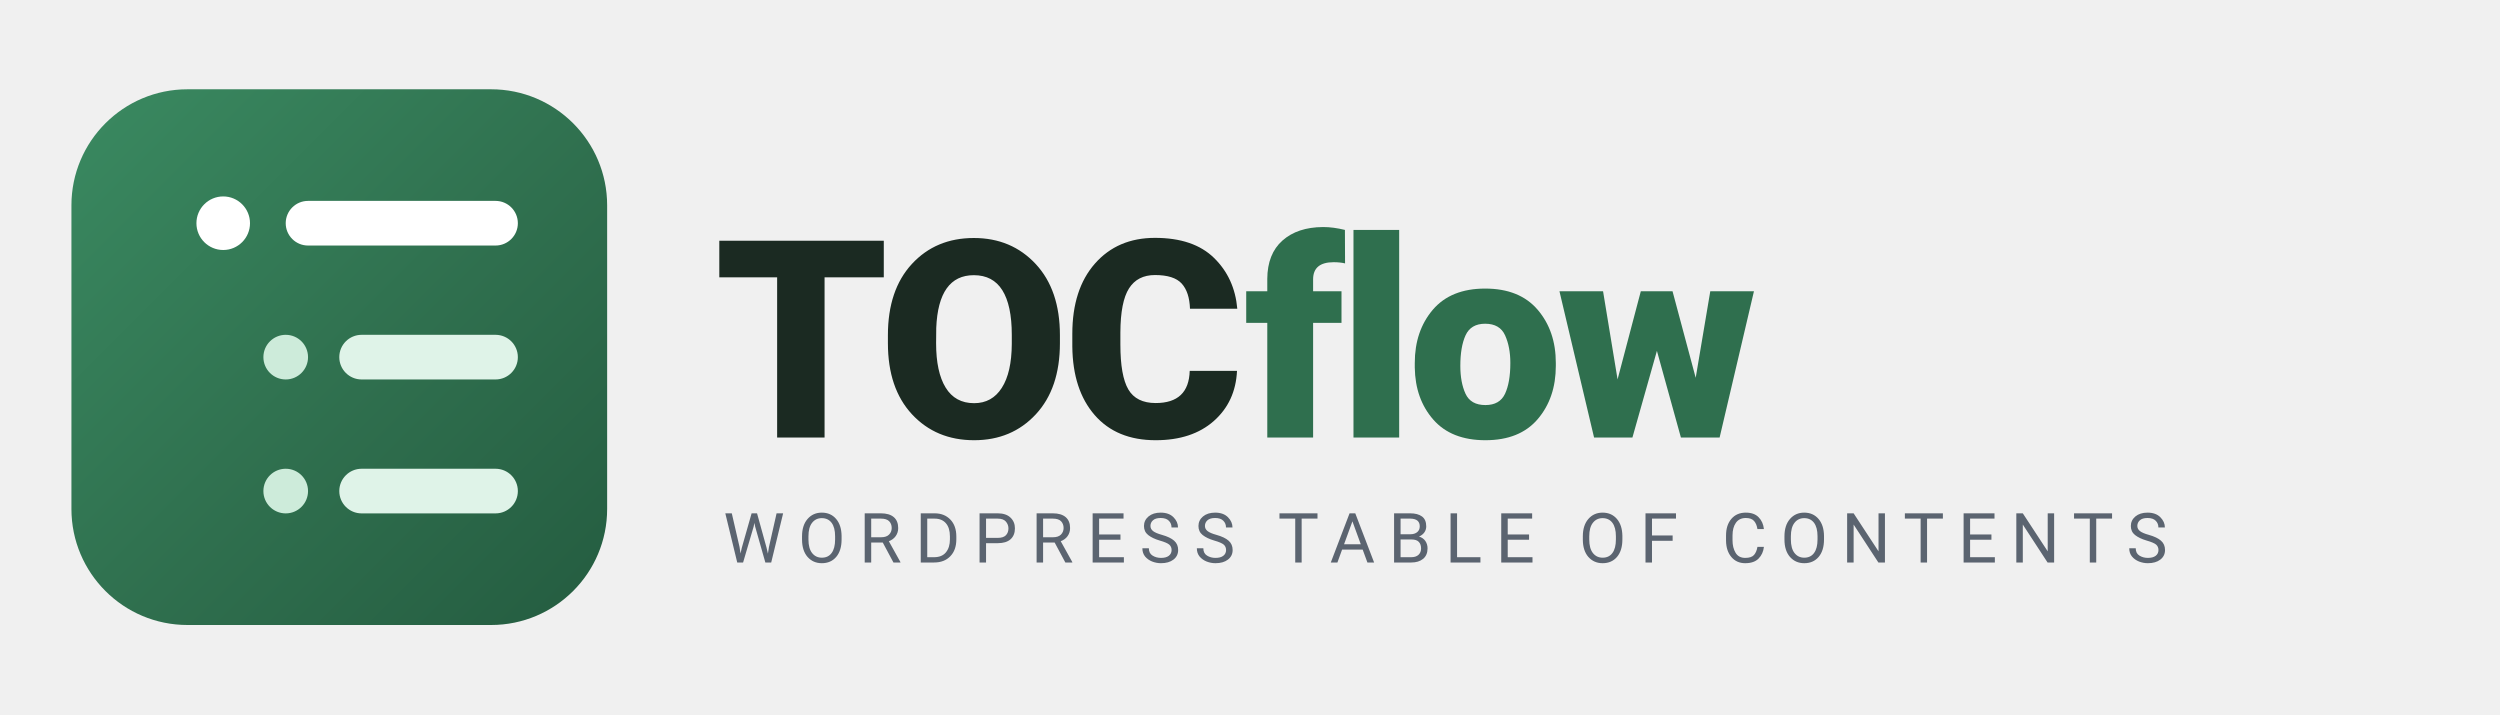
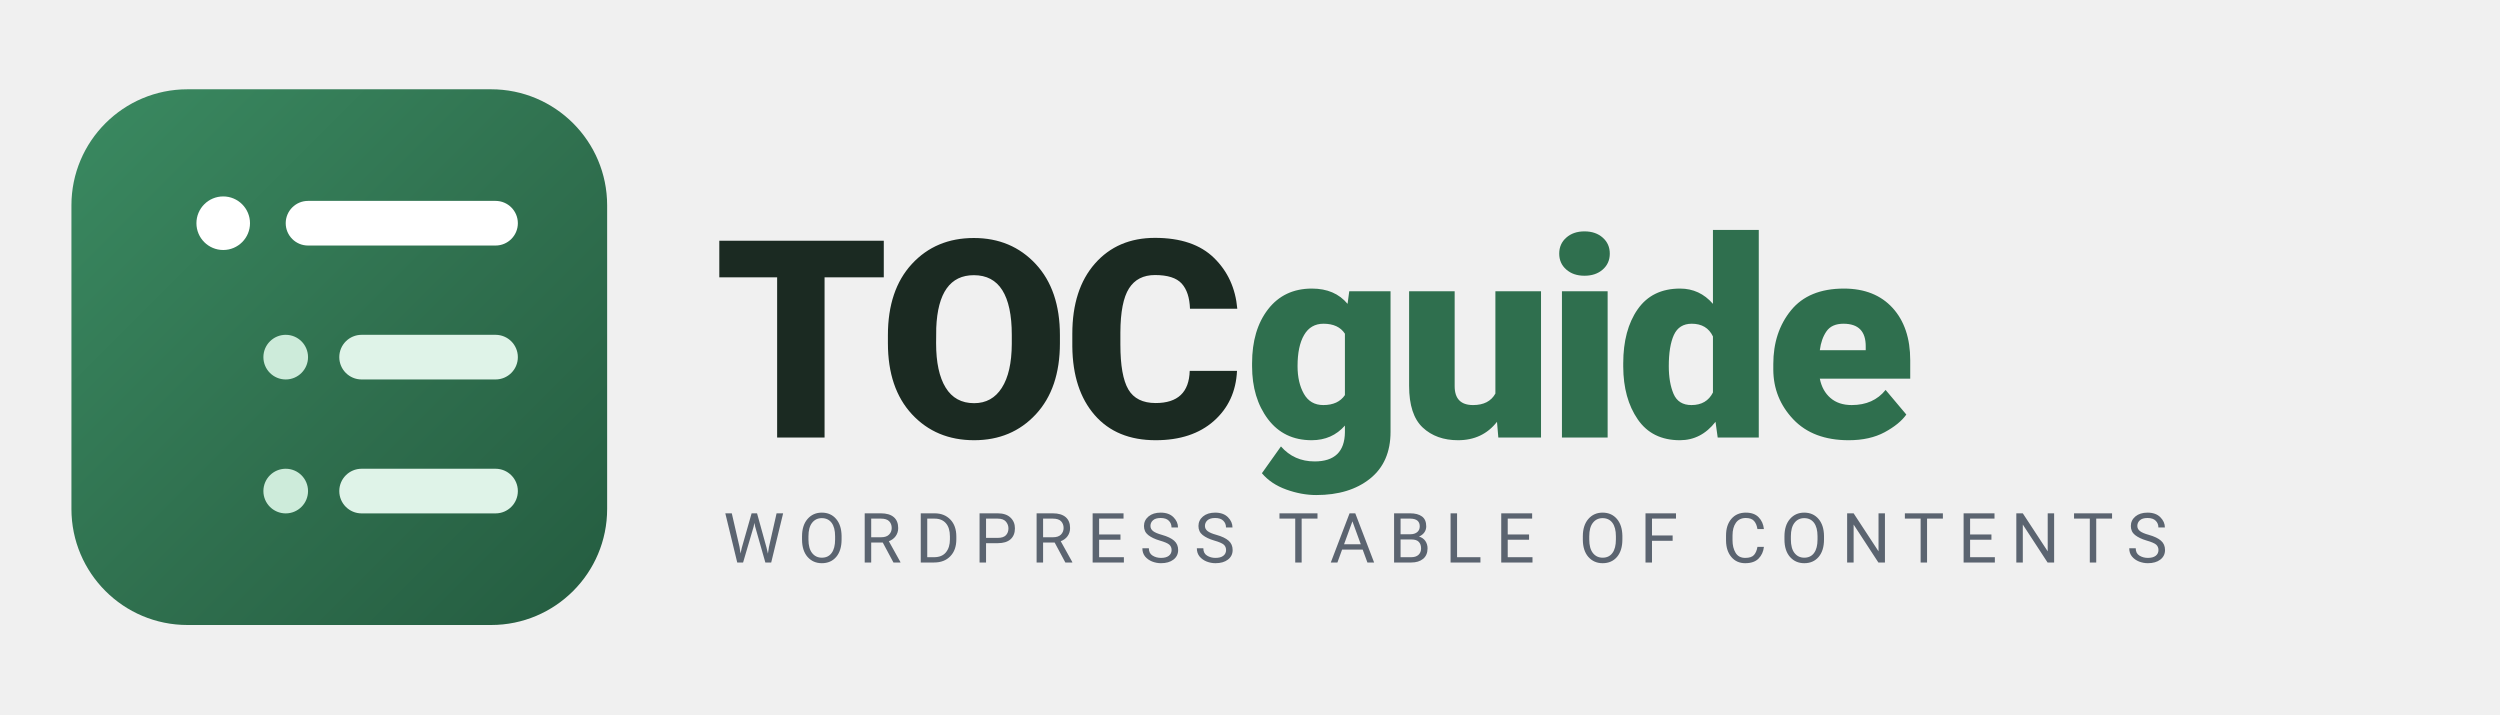
- <svg xmlns="http://www.w3.org/2000/svg" width="560" height="160" viewBox="0 0 560 160" role="img" aria-label="TOCflow logo">
+ <svg xmlns="http://www.w3.org/2000/svg" width="560" height="160" viewBox="0 0 560 160" role="img" aria-label="TOCguide logo">
  <defs>
    <linearGradient id="g" x1="0" y1="0" x2="1" y2="1">
      <stop offset="0" stop-color="#3a8a61" />
      <stop offset="0.55" stop-color="#2f6f4e" />
      <stop offset="1" stop-color="#245c40" />
    </linearGradient>
  </defs>
  <rect x="16" y="20" width="120" height="120" rx="26" fill="url(#g)" />
  <g fill="#ffffff">
    <circle cx="50" cy="50" r="6" />
    <rect x="64" y="45" width="52" height="10" rx="5" />
    <circle cx="64" cy="80" r="5" fill="#cdebda" />
    <rect x="76" y="75" width="40" height="10" rx="5" fill="#dff3e8" />
    <circle cx="64" cy="110" r="5" fill="#cdebda" />
    <rect x="76" y="105" width="40" height="10" rx="5" fill="#dff3e8" />
  </g>
-   <text x="160" y="98" font-family="-apple-system,BlinkMacSystemFont,'Segoe UI',Roboto,Helvetica,Arial,sans-serif" font-size="62" font-weight="800" letter-spacing="-1.5" fill="#1b2a22">TOC<tspan fill="#2f6f4e">flow</tspan>
+   <text x="160" y="98" font-family="-apple-system,BlinkMacSystemFont,'Segoe UI',Roboto,Helvetica,Arial,sans-serif" font-size="62" font-weight="800" letter-spacing="-1.5" fill="#1b2a22">TOC<tspan fill="#2f6f4e">guide</tspan>
  </text>
  <text x="162" y="126" font-family="-apple-system,BlinkMacSystemFont,'Segoe UI',Roboto,Helvetica,Arial,sans-serif" font-size="15.5" letter-spacing="3" fill="#5b6470">WORDPRESS TABLE OF CONTENTS</text>
</svg>
